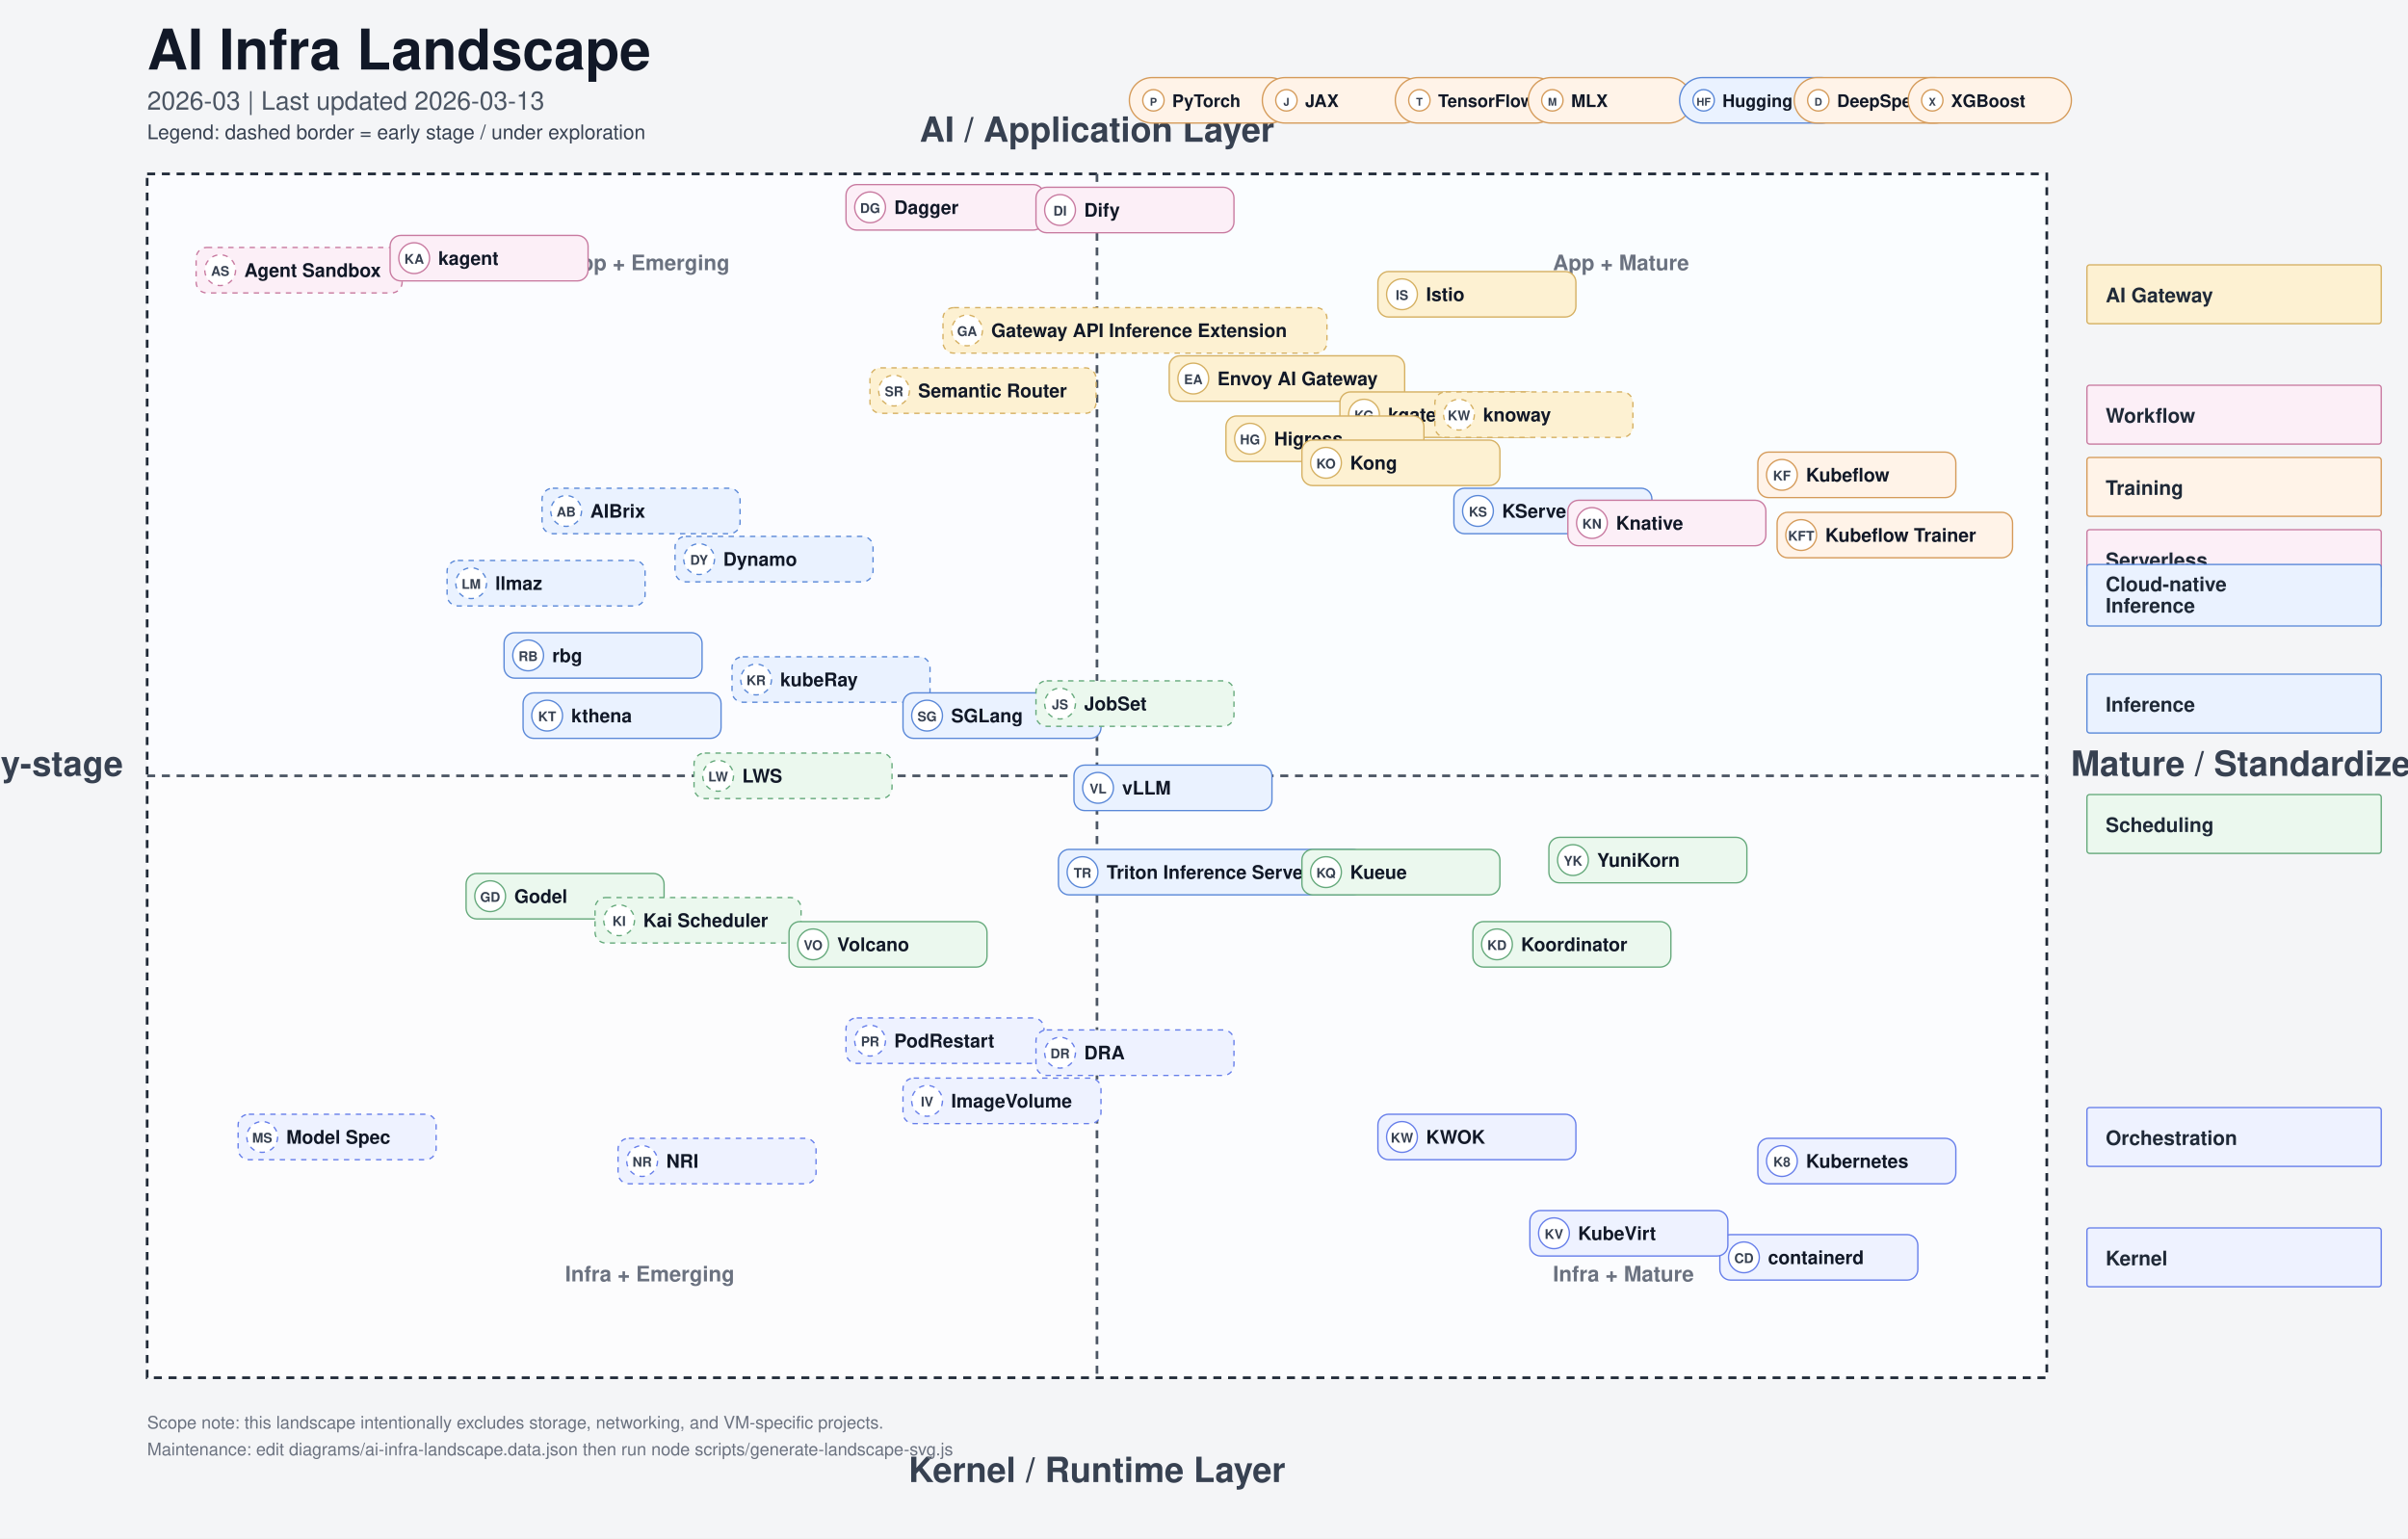
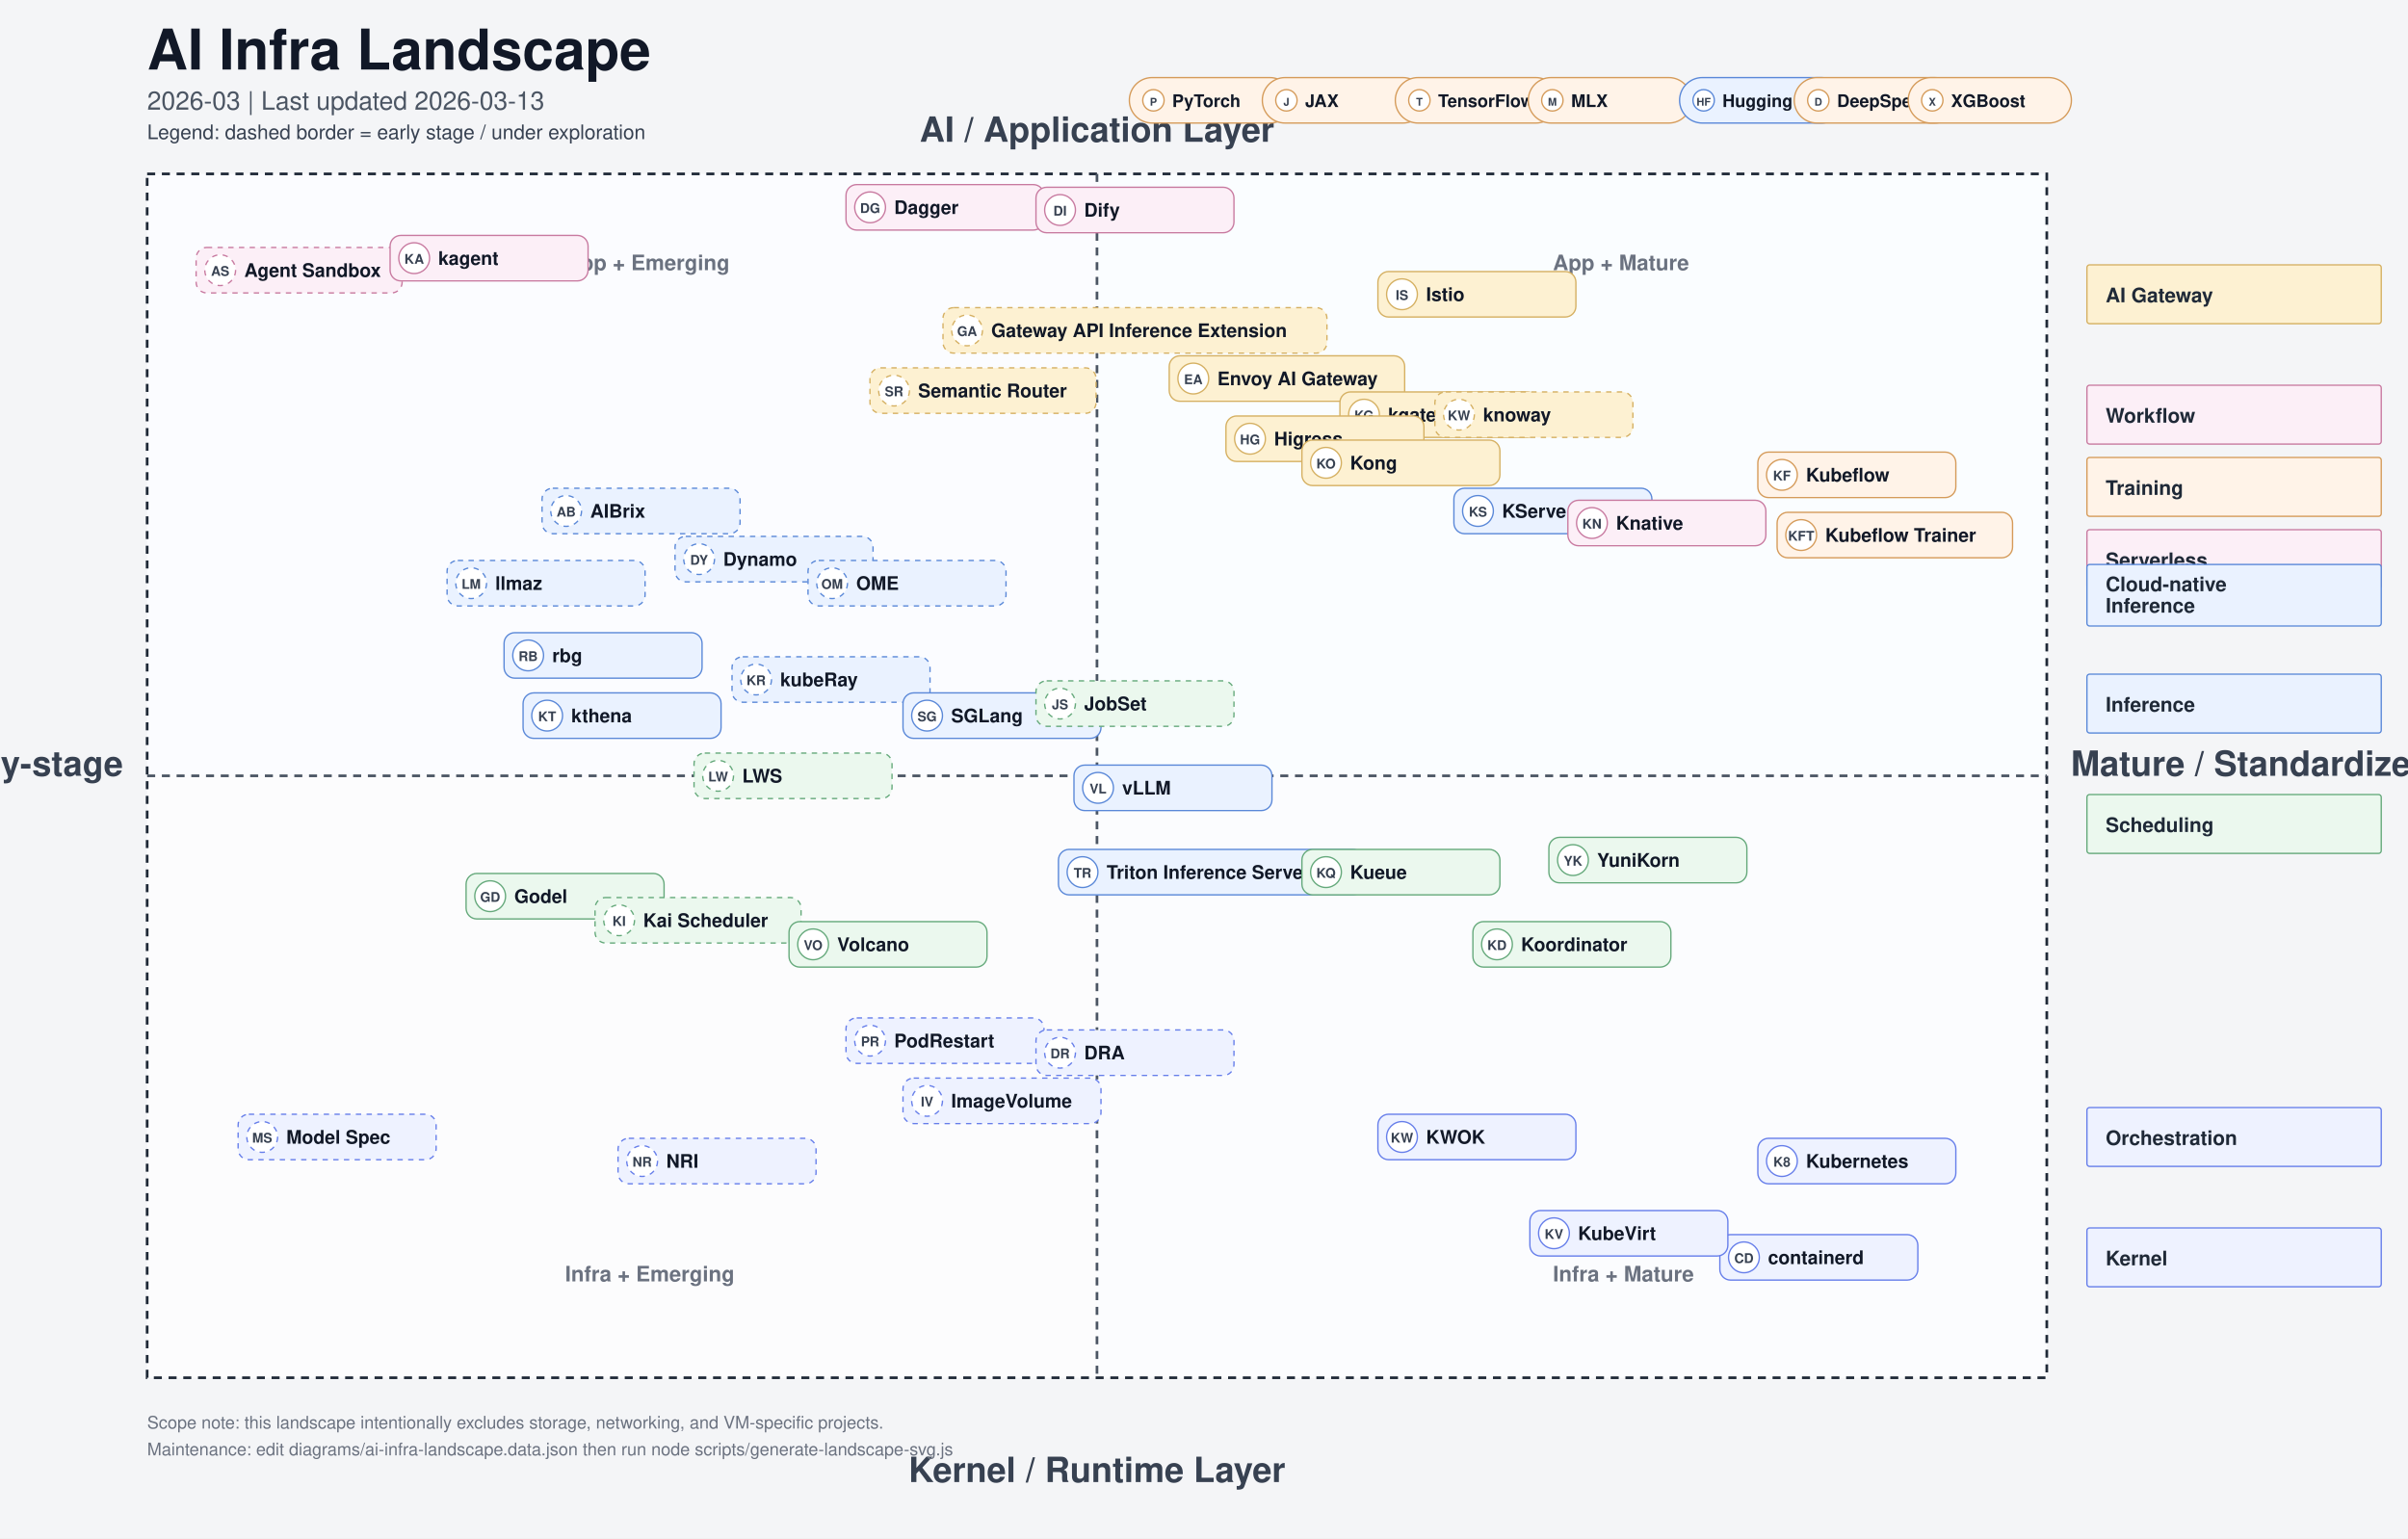
<svg xmlns="http://www.w3.org/2000/svg" width="1800" height="1150" viewBox="0 0 1800 1150" role="img" aria-labelledby="title desc">
  <defs>
    <style>
      .title { font: 700 42px ui-sans-serif, -apple-system, Segoe UI, Helvetica, Arial, sans-serif; fill: #111827; }
      .subtitle { font: 500 19px ui-sans-serif, -apple-system, Segoe UI, Helvetica, Arial, sans-serif; fill: #4b5563; }
      .axis-label { font: 600 26px ui-sans-serif, -apple-system, Segoe UI, Helvetica, Arial, sans-serif; fill: #374151; }
      .quad-label { font: 600 16px ui-sans-serif, -apple-system, Segoe UI, Helvetica, Arial, sans-serif; fill: #6b7280; }
      .legend { font: 500 15px ui-sans-serif, -apple-system, Segoe UI, Helvetica, Arial, sans-serif; fill: #374151; }
      .project-label { font: 600 14px ui-sans-serif, -apple-system, Segoe UI, Helvetica, Arial, sans-serif; fill: #111827; }
      .logo { font: 700 10px ui-sans-serif, -apple-system, Segoe UI, Helvetica, Arial, sans-serif; fill: #374151; }
      .ecosystem-label { font: 600 13px ui-sans-serif, -apple-system, Segoe UI, Helvetica, Arial, sans-serif; fill: #111827; }
      .ecosystem-logo { font: 700 8px ui-sans-serif, -apple-system, Segoe UI, Helvetica, Arial, sans-serif; fill: #374151; }
      .note-label { font: 600 15px ui-sans-serif, -apple-system, Segoe UI, Helvetica, Arial, sans-serif; fill: #1f2937; }
      .project-early rect,
      .project-early circle { stroke-dasharray: 4 4; }
      .footer { font: 500 13px ui-sans-serif, -apple-system, Segoe UI, Helvetica, Arial, sans-serif; fill: #6b7280; }
    </style>
  </defs>
  <rect x="0" y="0" width="1800" height="1150" fill="#f4f5f7" />
  <text x="110" y="52" class="title">AI Infra Landscape</text>
  <text x="110" y="82" class="subtitle">2026-03 | Last updated 2026-03-13</text>
  <rect x="110" y="130" width="710" height="450" fill="#FBFCFF" />
  <rect x="820" y="130" width="710" height="450" fill="#FAFDFF" />
  <rect x="110" y="580" width="710" height="450" fill="#FCFCFD" />
  <rect x="820" y="580" width="710" height="450" fill="#FBFCFE" />
  <rect x="110" y="130" width="1420" height="900" fill="none" stroke="#1f2937" stroke-width="2" stroke-dasharray="6 5" />
  <line x1="820" y1="130" x2="820" y2="1030" stroke="#4b5563" stroke-width="2" stroke-dasharray="6 5" />
  <line x1="110" y1="580" x2="1530" y2="580" stroke="#4b5563" stroke-width="2" stroke-dasharray="6 5" />
  <text x="820" y="106" text-anchor="middle" class="axis-label">AI / Application Layer</text>
  <text x="820" y="1108" text-anchor="middle" class="axis-label">Kernel / Runtime Layer</text>
  <text x="92" y="580" text-anchor="end" class="axis-label">Prototype / Early-stage</text>
  <text x="1548" y="580" class="axis-label">Mature / Standardized</text>
  <text x="422.4" y="202" class="quad-label">App + Emerging</text>
  <text x="1160.8" y="202" class="quad-label">App + Mature</text>
  <text x="422.4" y="958" class="quad-label">Infra + Emerging</text>
  <text x="1160.8" y="958" class="quad-label">Infra + Mature</text>
  <text x="110" y="104" class="legend">Legend: dashed border = early stage / under exploration</text>
  <g class="ecosystem-item" transform="translate(844.2, 58)">
    <rect x="0" y="0" width="122" height="34" rx="17" fill="#FFF3E8" stroke="#D59B5A" />
    <circle cx="18" cy="17" r="8" fill="white" stroke="#D59B5A" />
    <text x="18" y="21" text-anchor="middle" class="ecosystem-logo">P</text>
    <text x="32" y="22" class="ecosystem-label">PyTorch</text>
  </g>
  <g class="ecosystem-item" transform="translate(943.6, 58)">
    <rect x="0" y="0" width="122" height="34" rx="17" fill="#FFF3E8" stroke="#D59B5A" />
    <circle cx="18" cy="17" r="8" fill="white" stroke="#D59B5A" />
    <text x="18" y="21" text-anchor="middle" class="ecosystem-logo">J</text>
    <text x="32" y="22" class="ecosystem-label">JAX</text>
  </g>
  <g class="ecosystem-item" transform="translate(1043.0, 58)">
    <rect x="0" y="0" width="122" height="34" rx="17" fill="#FFF3E8" stroke="#D59B5A" />
    <circle cx="18" cy="17" r="8" fill="white" stroke="#D59B5A" />
    <text x="18" y="21" text-anchor="middle" class="ecosystem-logo">T</text>
    <text x="32" y="22" class="ecosystem-label">TensorFlow</text>
  </g>
  <g class="ecosystem-item" transform="translate(1142.4, 58)">
    <rect x="0" y="0" width="122" height="34" rx="17" fill="#FFF3E8" stroke="#D59B5A" />
    <circle cx="18" cy="17" r="8" fill="white" stroke="#D59B5A" />
    <text x="18" y="21" text-anchor="middle" class="ecosystem-logo">M</text>
    <text x="32" y="22" class="ecosystem-label">MLX</text>
  </g>
  <g class="ecosystem-item" transform="translate(1255.5, 58)">
    <rect x="0" y="0" width="123" height="34" rx="17" fill="#EAF2FF" stroke="#5A88D8" />
    <circle cx="18" cy="17" r="8" fill="white" stroke="#5A88D8" />
    <text x="18" y="21" text-anchor="middle" class="ecosystem-logo">HF</text>
    <text x="32" y="22" class="ecosystem-label">Hugging Face</text>
  </g>
  <g class="ecosystem-item" transform="translate(1341.2, 58)">
    <rect x="0" y="0" width="122" height="34" rx="17" fill="#FFF3E8" stroke="#D59B5A" />
    <circle cx="18" cy="17" r="8" fill="white" stroke="#D59B5A" />
    <text x="18" y="21" text-anchor="middle" class="ecosystem-logo">D</text>
    <text x="32" y="22" class="ecosystem-label">DeepSpeed</text>
  </g>
  <g class="ecosystem-item" transform="translate(1426.4, 58)">
    <rect x="0" y="0" width="122" height="34" rx="17" fill="#FFF3E8" stroke="#D59B5A" />
    <circle cx="18" cy="17" r="8" fill="white" stroke="#D59B5A" />
    <text x="18" y="21" text-anchor="middle" class="ecosystem-logo">X</text>
    <text x="32" y="22" class="ecosystem-label">XGBoost</text>
  </g>
  <g class="project project-early" data-name="Agent Sandbox">
    <rect x="146.6" y="185.0" width="154" height="34" rx="8" fill="#FCEFF7" stroke="#C87AA0" />
    <circle cx="164.6" cy="202.0" r="11.5" fill="white" stroke="#C87AA0" />
    <text x="164.6" y="206.2" text-anchor="middle" class="logo">AS</text>
    <text x="182.6" y="207.0" class="project-label">Agent Sandbox</text>
  </g>
  <g class="project" data-name="kagent">
    <rect x="291.6" y="176.0" width="148" height="34" rx="8" fill="#FCEFF7" stroke="#C87AA0" />
    <circle cx="309.6" cy="193.0" r="11.5" fill="white" stroke="#C87AA0" />
    <text x="309.6" y="197.2" text-anchor="middle" class="logo">KA</text>
    <text x="327.6" y="198.0" class="project-label">kagent</text>
  </g>
  <g class="project" data-name="Dagger">
    <rect x="632.4" y="138.0" width="148" height="34" rx="8" fill="#FCEFF7" stroke="#C87AA0" />
    <circle cx="650.4" cy="155.0" r="11.5" fill="white" stroke="#C87AA0" />
    <text x="650.4" y="159.2" text-anchor="middle" class="logo">DG</text>
    <text x="668.4" y="160.0" class="project-label">Dagger</text>
  </g>
  <g class="project" data-name="Dify">
    <rect x="774.4" y="140.0" width="148" height="34" rx="8" fill="#FCEFF7" stroke="#C87AA0" />
    <circle cx="792.4" cy="157.0" r="11.5" fill="white" stroke="#C87AA0" />
    <text x="792.4" y="161.2" text-anchor="middle" class="logo">DI</text>
    <text x="810.4" y="162.0" class="project-label">Dify</text>
  </g>
  <g class="project project-early" data-name="AIBrix">
    <rect x="405.2" y="365.0" width="148" height="34" rx="8" fill="#EAF2FF" stroke="#5A88D8" />
    <circle cx="423.2" cy="382.0" r="11.5" fill="white" stroke="#5A88D8" />
    <text x="423.2" y="386.2" text-anchor="middle" class="logo">AB</text>
    <text x="441.2" y="387.0" class="project-label">AIBrix</text>
  </g>
  <g class="project project-early" data-name="Dynamo">
    <rect x="504.6" y="401.0" width="148" height="34" rx="8" fill="#EAF2FF" stroke="#5A88D8" />
    <circle cx="522.6" cy="418.0" r="11.5" fill="white" stroke="#5A88D8" />
    <text x="522.6" y="422.2" text-anchor="middle" class="logo">DY</text>
    <text x="540.6" y="423.0" class="project-label">Dynamo</text>
  </g>
+   <g class="project project-early" data-name="OME">
+     <rect x="604.0" y="419.0" width="148" height="34" rx="8" fill="#EAF2FF" stroke="#5A88D8" />
+     <circle cx="622.0" cy="436.0" r="11.5" fill="white" stroke="#5A88D8" />
+     <text x="622.0" y="440.2" text-anchor="middle" class="logo">OM</text>
+     <text x="640.0" y="441.0" class="project-label">OME</text>
+   </g>
  <g class="project project-early" data-name="llmaz">
    <rect x="334.2" y="419.0" width="148" height="34" rx="8" fill="#EAF2FF" stroke="#5A88D8" />
    <circle cx="352.2" cy="436.0" r="11.5" fill="white" stroke="#5A88D8" />
    <text x="352.2" y="440.2" text-anchor="middle" class="logo">LM</text>
    <text x="370.2" y="441.0" class="project-label">llmaz</text>
  </g>
  <g class="project" data-name="rbg">
    <rect x="376.8" y="473.0" width="148" height="34" rx="8" fill="#EAF2FF" stroke="#5A88D8" />
    <circle cx="394.8" cy="490.0" r="11.5" fill="white" stroke="#5A88D8" />
    <text x="394.8" y="494.2" text-anchor="middle" class="logo">RB</text>
    <text x="412.8" y="495.0" class="project-label">rbg</text>
  </g>
  <g class="project" data-name="kthena">
    <rect x="391.0" y="518.0" width="148" height="34" rx="8" fill="#EAF2FF" stroke="#5A88D8" />
    <circle cx="409.0" cy="535.0" r="11.5" fill="white" stroke="#5A88D8" />
    <text x="409.0" y="539.2" text-anchor="middle" class="logo">KT</text>
    <text x="427.0" y="540.0" class="project-label">kthena</text>
  </g>
  <g class="project project-early" data-name="kubeRay">
    <rect x="547.2" y="491.0" width="148" height="34" rx="8" fill="#EAF2FF" stroke="#5A88D8" />
    <circle cx="565.2" cy="508.0" r="11.5" fill="white" stroke="#5A88D8" />
    <text x="565.2" y="512.2" text-anchor="middle" class="logo">KR</text>
    <text x="583.2" y="513.0" class="project-label">kubeRay</text>
  </g>
  <g class="project project-early" data-name="Semantic Router">
    <rect x="650.3" y="275.0" width="169" height="34" rx="8" fill="#FDF1D2" stroke="#D5B062" />
    <circle cx="668.3" cy="292.0" r="11.5" fill="white" stroke="#D5B062" />
    <text x="668.3" y="296.2" text-anchor="middle" class="logo">SR</text>
    <text x="686.3" y="297.0" class="project-label">Semantic Router</text>
  </g>
  <g class="project project-early" data-name="Gateway API Inference Extension">
    <rect x="704.9" y="230.0" width="287" height="34" rx="8" fill="#FDF1D2" stroke="#D5B062" />
    <circle cx="722.9" cy="247.0" r="11.5" fill="white" stroke="#D5B062" />
    <text x="722.9" y="251.2" text-anchor="middle" class="logo">GA</text>
    <text x="740.9" y="252.0" class="project-label">Gateway API Inference Extension</text>
  </g>
  <g class="project" data-name="Envoy AI Gateway">
    <rect x="874.0" y="266.0" width="176" height="34" rx="8" fill="#FDF1D2" stroke="#D5B062" />
    <circle cx="892.0" cy="283.0" r="11.5" fill="white" stroke="#D5B062" />
    <text x="892.0" y="287.2" text-anchor="middle" class="logo">EA</text>
    <text x="910.0" y="288.0" class="project-label">Envoy AI Gateway</text>
  </g>
  <g class="project" data-name="kgateway">
    <rect x="1001.6" y="293.0" width="148" height="34" rx="8" fill="#FDF1D2" stroke="#D5B062" />
    <circle cx="1019.6" cy="310.0" r="11.5" fill="white" stroke="#D5B062" />
    <text x="1019.6" y="314.2" text-anchor="middle" class="logo">KG</text>
    <text x="1037.6" y="315.0" class="project-label">kgateway</text>
  </g>
  <g class="project project-early" data-name="knoway">
    <rect x="1072.6" y="293.0" width="148" height="34" rx="8" fill="#FDF1D2" stroke="#D5B062" />
    <circle cx="1090.6" cy="310.0" r="11.5" fill="white" stroke="#D5B062" />
    <text x="1090.6" y="314.2" text-anchor="middle" class="logo">KW</text>
    <text x="1108.6" y="315.0" class="project-label">knoway</text>
  </g>
  <g class="project" data-name="Higress">
    <rect x="916.4" y="311.0" width="148" height="34" rx="8" fill="#FDF1D2" stroke="#D5B062" />
    <circle cx="934.4" cy="328.0" r="11.5" fill="white" stroke="#D5B062" />
    <text x="934.4" y="332.2" text-anchor="middle" class="logo">HG</text>
    <text x="952.4" y="333.0" class="project-label">Higress</text>
  </g>
  <g class="project" data-name="Kong">
    <rect x="973.2" y="329.0" width="148" height="34" rx="8" fill="#FDF1D2" stroke="#D5B062" />
    <circle cx="991.2" cy="346.0" r="11.5" fill="white" stroke="#D5B062" />
    <text x="991.2" y="350.2" text-anchor="middle" class="logo">KO</text>
    <text x="1009.2" y="351.0" class="project-label">Kong</text>
  </g>
  <g class="project" data-name="Istio">
    <rect x="1030.0" y="203.0" width="148" height="34" rx="8" fill="#FDF1D2" stroke="#D5B062" />
    <circle cx="1048.0" cy="220.0" r="11.5" fill="white" stroke="#D5B062" />
    <text x="1048.0" y="224.2" text-anchor="middle" class="logo">IS</text>
    <text x="1066.0" y="225.0" class="project-label">Istio</text>
  </g>
  <g class="project" data-name="KServe">
    <rect x="1086.8" y="365.0" width="148" height="34" rx="8" fill="#EAF2FF" stroke="#5A88D8" />
    <circle cx="1104.8" cy="382.0" r="11.5" fill="white" stroke="#5A88D8" />
    <text x="1104.8" y="386.2" text-anchor="middle" class="logo">KS</text>
    <text x="1122.8" y="387.0" class="project-label">KServe</text>
  </g>
  <g class="project" data-name="Knative">
    <rect x="1172.0" y="374.0" width="148" height="34" rx="8" fill="#FCEFF7" stroke="#C87AA0" />
    <circle cx="1190.0" cy="391.0" r="11.5" fill="white" stroke="#C87AA0" />
    <text x="1190.0" y="395.2" text-anchor="middle" class="logo">KN</text>
    <text x="1208.0" y="396.0" class="project-label">Knative</text>
  </g>
  <g class="project" data-name="Kubeflow">
    <rect x="1314.0" y="338.0" width="148" height="34" rx="8" fill="#FFF3E8" stroke="#D59B5A" />
    <circle cx="1332.0" cy="355.0" r="11.5" fill="white" stroke="#D59B5A" />
    <text x="1332.0" y="359.2" text-anchor="middle" class="logo">KF</text>
    <text x="1350.0" y="360.0" class="project-label">Kubeflow</text>
  </g>
  <g class="project" data-name="Kubeflow Trainer">
    <rect x="1328.4" y="383.0" width="176" height="34" rx="8" fill="#FFF3E8" stroke="#D59B5A" />
    <circle cx="1346.4" cy="400.0" r="11.5" fill="white" stroke="#D59B5A" />
    <text x="1346.4" y="404.2" text-anchor="middle" class="logo">KFT</text>
    <text x="1364.4" y="405.0" class="project-label">Kubeflow Trainer</text>
  </g>
  <g class="project" data-name="SGLang">
    <rect x="675.0" y="518.0" width="148" height="34" rx="8" fill="#EAF2FF" stroke="#5A88D8" />
    <circle cx="693.0" cy="535.0" r="11.5" fill="white" stroke="#5A88D8" />
    <text x="693.0" y="539.2" text-anchor="middle" class="logo">SG</text>
    <text x="711.0" y="540.0" class="project-label">SGLang</text>
  </g>
  <g class="project" data-name="vLLM">
    <rect x="802.8" y="572.0" width="148" height="34" rx="8" fill="#EAF2FF" stroke="#5A88D8" />
    <circle cx="820.8" cy="589.0" r="11.5" fill="white" stroke="#5A88D8" />
    <text x="820.8" y="593.2" text-anchor="middle" class="logo">VL</text>
    <text x="838.8" y="594.0" class="project-label">vLLM</text>
  </g>
  <g class="project" data-name="Triton Inference Server">
    <rect x="791.2" y="635.0" width="228" height="34" rx="8" fill="#EAF2FF" stroke="#5A88D8" />
    <circle cx="809.2" cy="652.0" r="11.5" fill="white" stroke="#5A88D8" />
    <text x="809.2" y="656.2" text-anchor="middle" class="logo">TR</text>
    <text x="827.2" y="657.0" class="project-label">Triton Inference Server</text>
  </g>
  <g class="project project-early" data-name="LWS">
    <rect x="518.8" y="563.0" width="148" height="34" rx="8" fill="#EBF8EE" stroke="#65A97B" />
    <circle cx="536.8" cy="580.0" r="11.5" fill="white" stroke="#65A97B" />
    <text x="536.8" y="584.2" text-anchor="middle" class="logo">LW</text>
    <text x="554.8" y="585.0" class="project-label">LWS</text>
  </g>
  <g class="project project-early" data-name="JobSet">
    <rect x="774.4" y="509.0" width="148" height="34" rx="8" fill="#EBF8EE" stroke="#65A97B" />
    <circle cx="792.4" cy="526.0" r="11.5" fill="white" stroke="#65A97B" />
    <text x="792.4" y="530.2" text-anchor="middle" class="logo">JS</text>
    <text x="810.4" y="531.0" class="project-label">JobSet</text>
  </g>
  <g class="project" data-name="Godel">
    <rect x="348.4" y="653.0" width="148" height="34" rx="8" fill="#EBF8EE" stroke="#65A97B" />
    <circle cx="366.4" cy="670.0" r="11.5" fill="white" stroke="#65A97B" />
    <text x="366.4" y="674.2" text-anchor="middle" class="logo">GD</text>
    <text x="384.4" y="675.0" class="project-label">Godel</text>
  </g>
  <g class="project project-early" data-name="Kai Scheduler">
    <rect x="444.8" y="671.0" width="154" height="34" rx="8" fill="#EBF8EE" stroke="#65A97B" />
    <circle cx="462.8" cy="688.0" r="11.5" fill="white" stroke="#65A97B" />
    <text x="462.8" y="692.2" text-anchor="middle" class="logo">KI</text>
    <text x="480.8" y="693.0" class="project-label">Kai Scheduler</text>
  </g>
  <g class="project" data-name="Volcano">
    <rect x="589.8" y="689.0" width="148" height="34" rx="8" fill="#EBF8EE" stroke="#65A97B" />
    <circle cx="607.8" cy="706.0" r="11.5" fill="white" stroke="#65A97B" />
    <text x="607.8" y="710.2" text-anchor="middle" class="logo">VO</text>
    <text x="625.8" y="711.0" class="project-label">Volcano</text>
  </g>
  <g class="project" data-name="Kueue">
    <rect x="973.2" y="635.0" width="148" height="34" rx="8" fill="#EBF8EE" stroke="#65A97B" />
    <circle cx="991.2" cy="652.0" r="11.5" fill="white" stroke="#65A97B" />
    <text x="991.2" y="656.2" text-anchor="middle" class="logo">KQ</text>
    <text x="1009.2" y="657.0" class="project-label">Kueue</text>
  </g>
  <g class="project" data-name="YuniKorn">
    <rect x="1157.8" y="626.0" width="148" height="34" rx="8" fill="#EBF8EE" stroke="#65A97B" />
    <circle cx="1175.8" cy="643.0" r="11.5" fill="white" stroke="#65A97B" />
    <text x="1175.8" y="647.2" text-anchor="middle" class="logo">YK</text>
    <text x="1193.8" y="648.0" class="project-label">YuniKorn</text>
  </g>
  <g class="project" data-name="Koordinator">
    <rect x="1101.0" y="689.0" width="148" height="34" rx="8" fill="#EBF8EE" stroke="#65A97B" />
    <circle cx="1119.0" cy="706.0" r="11.5" fill="white" stroke="#65A97B" />
    <text x="1119.0" y="710.2" text-anchor="middle" class="logo">KD</text>
    <text x="1137.0" y="711.0" class="project-label">Koordinator</text>
  </g>
  <g class="project project-early" data-name="PodRestart">
    <rect x="632.4" y="761.0" width="148" height="34" rx="8" fill="#EEF2FF" stroke="#667EEA" />
    <circle cx="650.4" cy="778.0" r="11.5" fill="white" stroke="#667EEA" />
    <text x="650.4" y="782.2" text-anchor="middle" class="logo">PR</text>
    <text x="668.4" y="783.0" class="project-label">PodRestart</text>
  </g>
  <g class="project project-early" data-name="ImageVolume">
    <rect x="675.0" y="806.0" width="148" height="34" rx="8" fill="#EEF2FF" stroke="#667EEA" />
    <circle cx="693.0" cy="823.0" r="11.5" fill="white" stroke="#667EEA" />
    <text x="693.0" y="827.2" text-anchor="middle" class="logo">IV</text>
    <text x="711.0" y="828.0" class="project-label">ImageVolume</text>
  </g>
  <g class="project project-early" data-name="DRA">
    <rect x="774.4" y="770.0" width="148" height="34" rx="8" fill="#EEF2FF" stroke="#667EEA" />
    <circle cx="792.4" cy="787.0" r="11.5" fill="white" stroke="#667EEA" />
    <text x="792.4" y="791.2" text-anchor="middle" class="logo">DR</text>
    <text x="810.4" y="792.0" class="project-label">DRA</text>
  </g>
  <g class="project project-early" data-name="NRI">
    <rect x="462.0" y="851.0" width="148" height="34" rx="8" fill="#EEF2FF" stroke="#667EEA" />
    <circle cx="480.0" cy="868.0" r="11.5" fill="white" stroke="#667EEA" />
    <text x="480.0" y="872.2" text-anchor="middle" class="logo">NR</text>
    <text x="498.0" y="873.0" class="project-label">NRI</text>
  </g>
  <g class="project project-early" data-name="Model Spec">
    <rect x="178.0" y="833.0" width="148" height="34" rx="8" fill="#EEF2FF" stroke="#667EEA" />
    <circle cx="196.0" cy="850.0" r="11.5" fill="white" stroke="#667EEA" />
    <text x="196.0" y="854.2" text-anchor="middle" class="logo">MS</text>
    <text x="214.0" y="855.0" class="project-label">Model Spec</text>
  </g>
  <g class="project" data-name="KWOK">
    <rect x="1030.0" y="833.0" width="148" height="34" rx="8" fill="#EEF2FF" stroke="#667EEA" />
    <circle cx="1048.0" cy="850.0" r="11.5" fill="white" stroke="#667EEA" />
    <text x="1048.0" y="854.2" text-anchor="middle" class="logo">KW</text>
    <text x="1066.0" y="855.0" class="project-label">KWOK</text>
  </g>
  <g class="project" data-name="Kubernetes">
    <rect x="1314.0" y="851.0" width="148" height="34" rx="8" fill="#EEF2FF" stroke="#667EEA" />
    <circle cx="1332.0" cy="868.0" r="11.5" fill="white" stroke="#667EEA" />
    <text x="1332.0" y="872.2" text-anchor="middle" class="logo">K8</text>
    <text x="1350.0" y="873.0" class="project-label">Kubernetes</text>
  </g>
  <g class="project" data-name="containerd">
    <rect x="1285.6" y="923.0" width="148" height="34" rx="8" fill="#EEF2FF" stroke="#667EEA" />
    <circle cx="1303.6" cy="940.0" r="11.5" fill="white" stroke="#667EEA" />
    <text x="1303.6" y="944.2" text-anchor="middle" class="logo">CD</text>
    <text x="1321.6" y="945.0" class="project-label">containerd</text>
  </g>
  <g class="project" data-name="KubeVirt">
    <rect x="1143.6" y="905.0" width="148" height="34" rx="8" fill="#EEF2FF" stroke="#667EEA" />
    <circle cx="1161.6" cy="922.0" r="11.5" fill="white" stroke="#667EEA" />
    <text x="1161.6" y="926.2" text-anchor="middle" class="logo">KV</text>
    <text x="1179.6" y="927.0" class="project-label">KubeVirt</text>
  </g>
  <g class="note" transform="translate(1560, 198)">
    <rect x="0" y="0" width="220" height="44" rx="2" fill="#FDF1D2" stroke="#D5B062" />
    <text class="note-label">
      <tspan x="14" y="28">AI Gateway</tspan>
    </text>
  </g>
  <g class="note" transform="translate(1560, 288)">
    <rect x="0" y="0" width="220" height="44" rx="2" fill="#FCEFF7" stroke="#C87AA0" />
    <text class="note-label">
      <tspan x="14" y="28">Workflow</tspan>
    </text>
  </g>
  <g class="note" transform="translate(1560, 342)">
    <rect x="0" y="0" width="220" height="44" rx="2" fill="#FFF3E8" stroke="#D59B5A" />
    <text class="note-label">
      <tspan x="14" y="28">Training</tspan>
    </text>
  </g>
  <g class="note" transform="translate(1560, 396)">
    <rect x="0" y="0" width="220" height="44" rx="2" fill="#FCEFF7" stroke="#C87AA0" />
    <text class="note-label">
      <tspan x="14" y="28">Serverless</tspan>
    </text>
  </g>
  <g class="note" transform="translate(1560, 422)">
    <rect x="0" y="0" width="220" height="46" rx="2" fill="#EAF2FF" stroke="#5A88D8" />
    <text class="note-label">
      <tspan x="14" y="20">Cloud-native</tspan>
      <tspan x="14" y="36">Inference</tspan>
    </text>
  </g>
  <g class="note" transform="translate(1560, 504)">
    <rect x="0" y="0" width="220" height="44" rx="2" fill="#EAF2FF" stroke="#5A88D8" />
    <text class="note-label">
      <tspan x="14" y="28">Inference</tspan>
    </text>
  </g>
  <g class="note" transform="translate(1560, 594)">
    <rect x="0" y="0" width="220" height="44" rx="2" fill="#EBF8EE" stroke="#65A97B" />
    <text class="note-label">
      <tspan x="14" y="28">Scheduling</tspan>
    </text>
  </g>
  <g class="note" transform="translate(1560, 828)">
    <rect x="0" y="0" width="220" height="44" rx="2" fill="#EEF2FF" stroke="#667EEA" />
    <text class="note-label">
      <tspan x="14" y="28">Orchestration</tspan>
    </text>
  </g>
  <g class="note" transform="translate(1560, 918)">
    <rect x="0" y="0" width="220" height="44" rx="2" fill="#EEF2FF" stroke="#667EEA" />
    <text class="note-label">
      <tspan x="14" y="28">Kernel</tspan>
    </text>
  </g>
  <text x="110" y="1068" class="footer">Scope note: this landscape intentionally excludes storage, networking, and VM-specific projects.</text>
  <text x="110" y="1088" class="footer">Maintenance: edit diagrams/ai-infra-landscape.data.json then run node scripts/generate-landscape-svg.js</text>
</svg>
